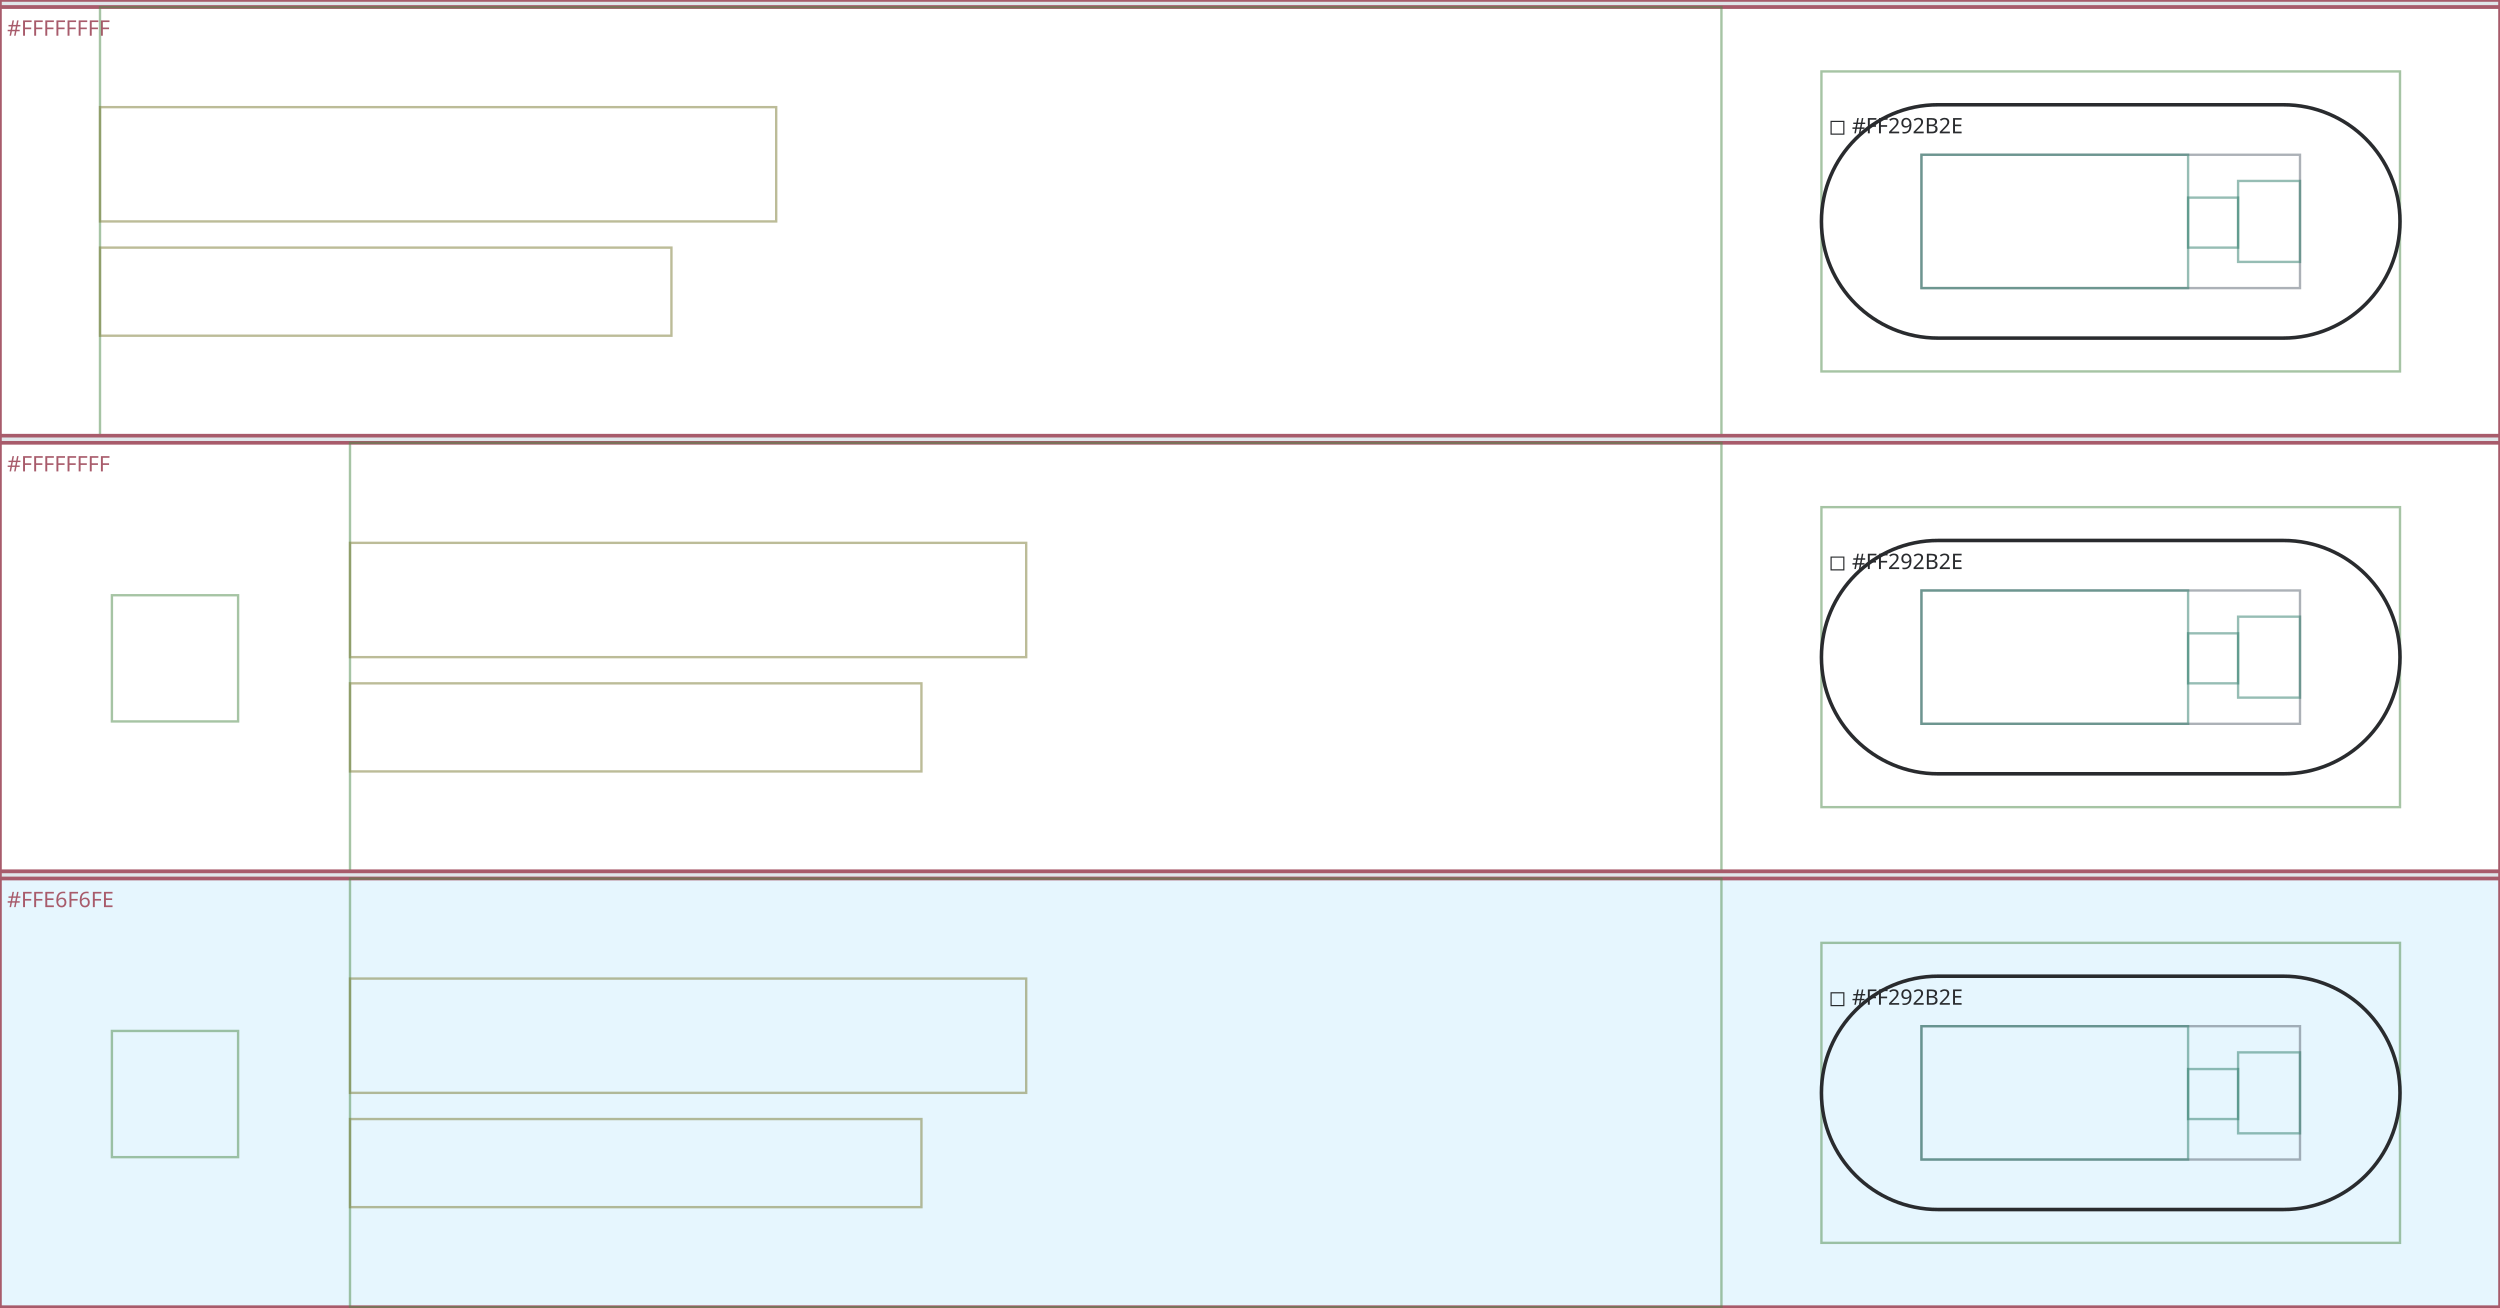
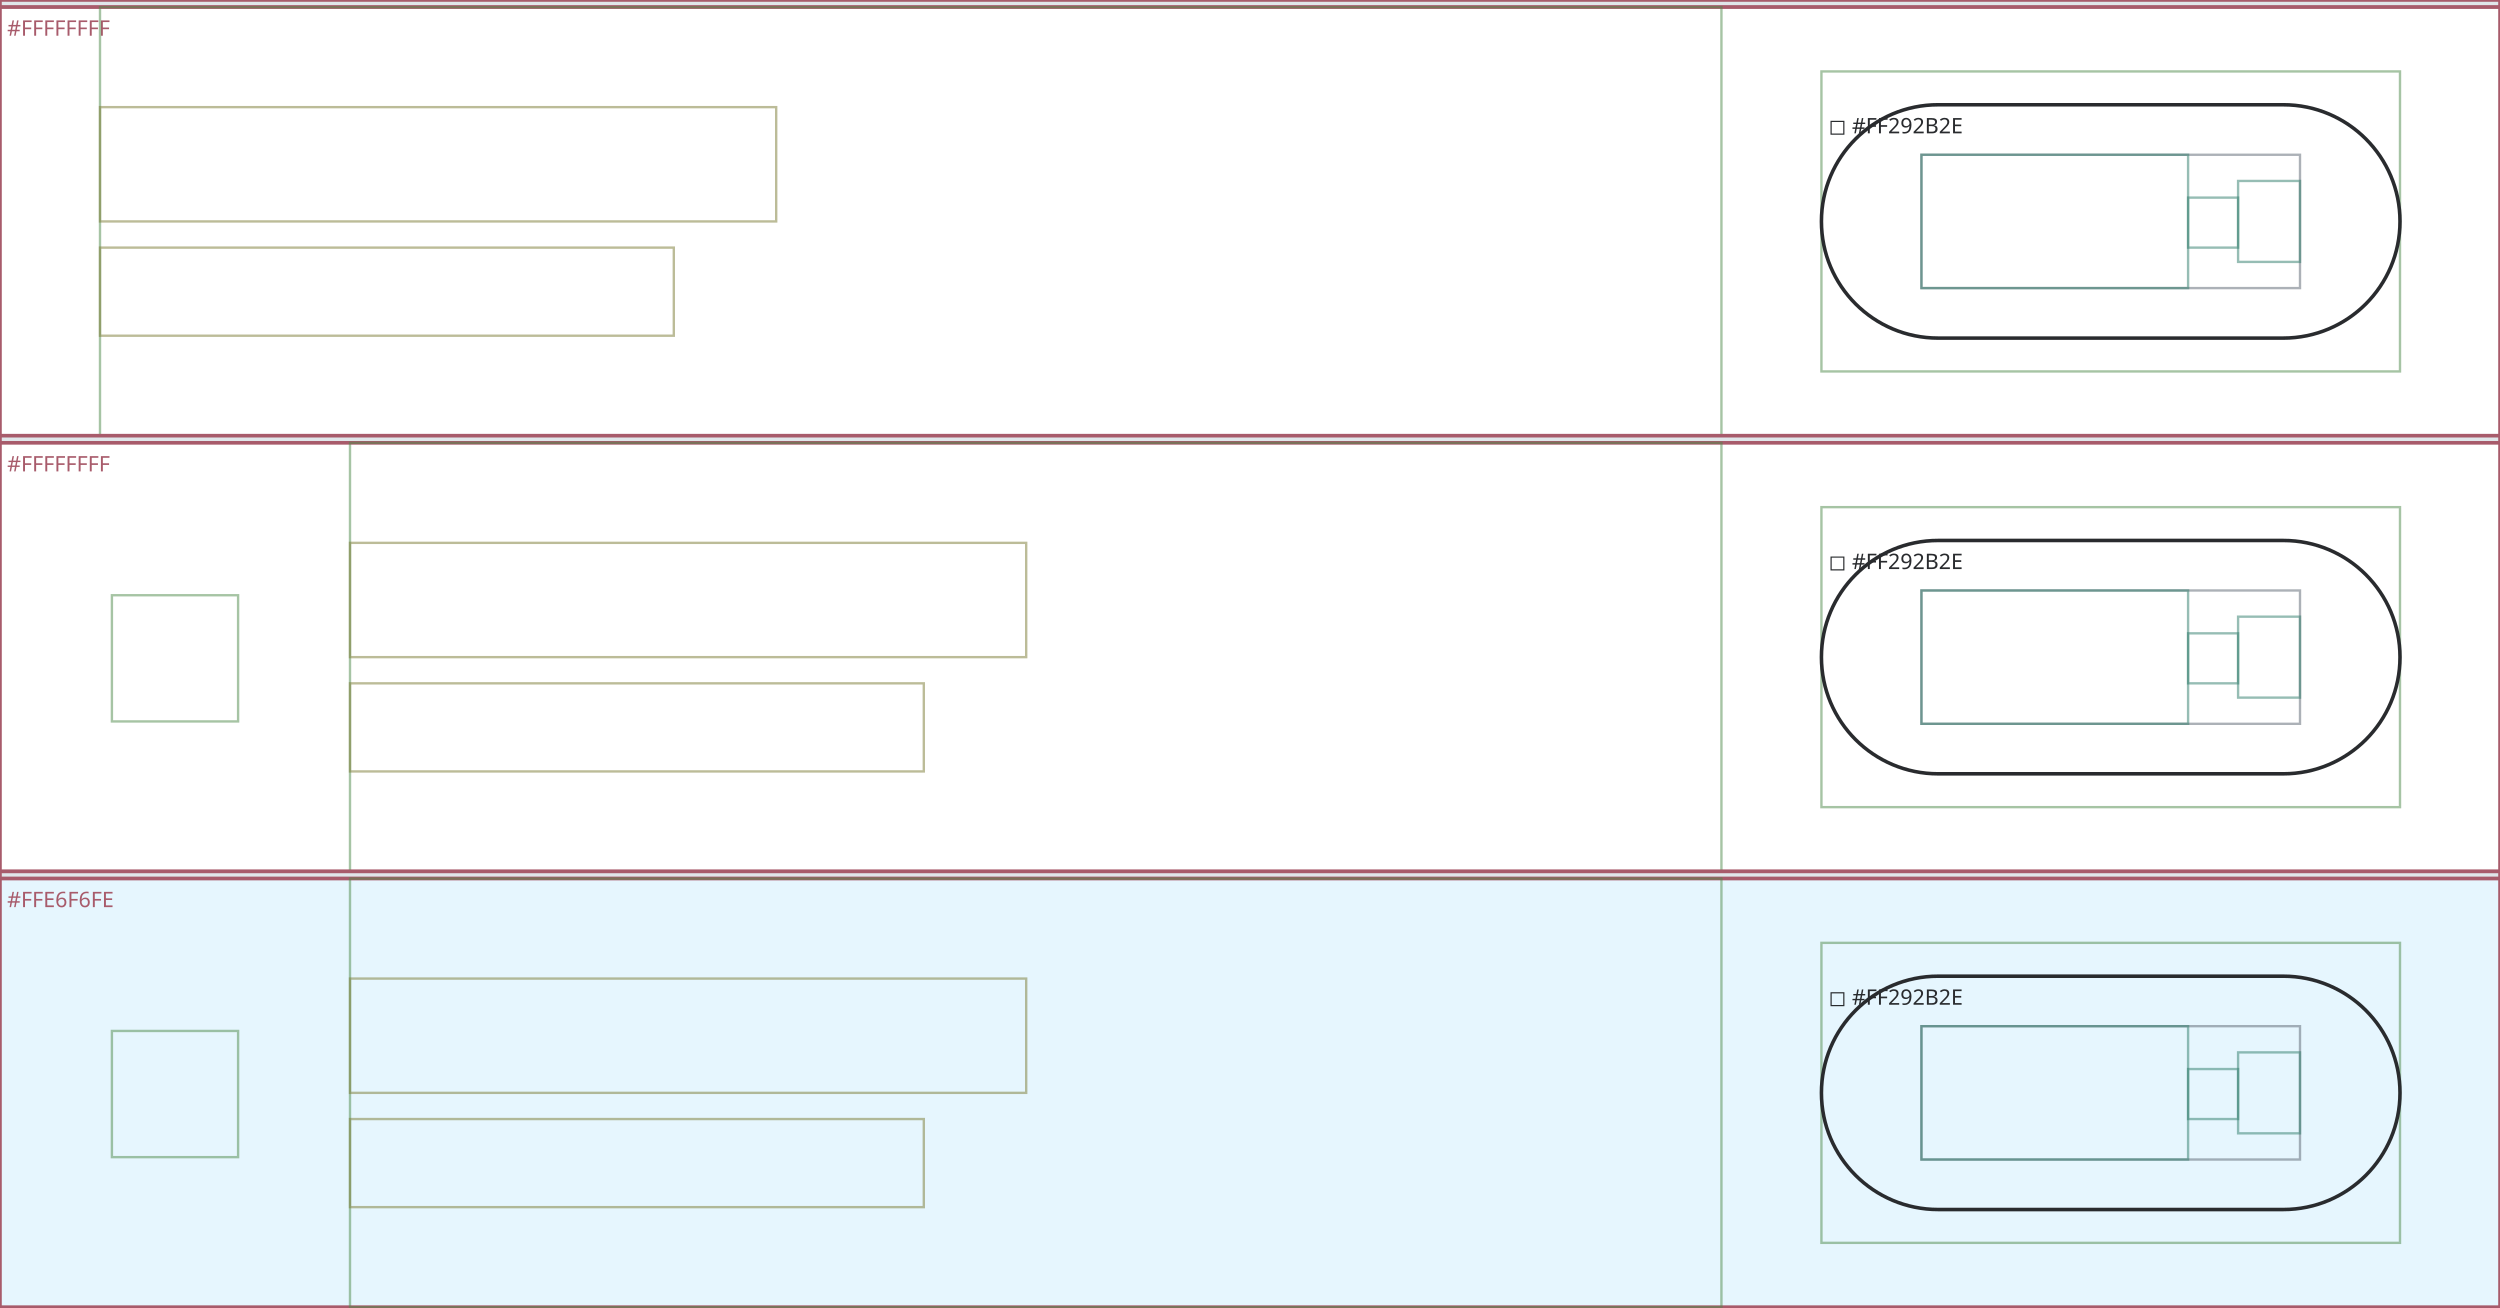
<svg xmlns="http://www.w3.org/2000/svg" viewBox="0 0 1050 549" width="1050" height="549" role="img" aria-label="Content/Bookmark row layout wireframe">
  <rect width="1050" height="549" fill="#ffffff" />
  <g>
    <rect x="0" y="0" width="1050" height="549" fill="none" fill-opacity="0" stroke="#5B6470" stroke-width="1" stroke-opacity="0.5" />
  </g>
  <g>
    <rect x="0" y="0" width="1050" height="549" fill="none" fill-opacity="0" stroke="#2E7D6B" stroke-width="1" stroke-opacity="0.5" />
  </g>
  <g>
    <rect x="0" y="0" width="1050" height="549" fill="#FFFFFF" fill-opacity="1" stroke="#8E6BA8" stroke-width="1.5" stroke-opacity="1" />
    <text x="3" y="12" font-family="system-ui, sans-serif" font-size="9" fill="#8E6BA8">#FFFFFFFF</text>
  </g>
  <g>
    <rect x="0" y="0" width="1050" height="549" fill="none" fill-opacity="0" stroke="#B0813B" stroke-width="1" stroke-opacity="0.5" />
  </g>
  <g>
    <rect x="0" y="0" width="1050" height="183" fill="none" fill-opacity="0" stroke="#3B72A8" stroke-width="1" stroke-opacity="0.5" />
  </g>
  <g>
    <rect x="0" y="0" width="1050" height="3" fill="#E0E6EA" fill-opacity="1" stroke="#A85B6B" stroke-width="1.5" stroke-opacity="1" />
    <text x="3" y="12" font-family="system-ui, sans-serif" font-size="9" fill="#A85B6B">#FFE0E6EA</text>
  </g>
  <g>
    <rect x="0" y="3" width="1050" height="180" fill="#FFFFFF" fill-opacity="1" stroke="#A85B6B" stroke-width="1.5" stroke-opacity="1" />
    <text x="3" y="15" font-family="system-ui, sans-serif" font-size="9" fill="#A85B6B">#FFFFFFFF</text>
  </g>
  <g>
    <rect x="42" y="3" width="681" height="180" fill="none" fill-opacity="0" stroke="#4F8A4A" stroke-width="1" stroke-opacity="0.5" />
  </g>
  <g>
    <rect x="42" y="45" width="284" height="48" fill="none" fill-opacity="0" stroke="#7A7A33" stroke-width="1" stroke-opacity="0.5" />
  </g>
  <g>
-     <rect x="42" y="104" width="240" height="37" fill="none" fill-opacity="0" stroke="#7A7A33" stroke-width="1" stroke-opacity="0.5" />
+     <rect x="42" y="104" width="241" height="37" fill="none" fill-opacity="0" stroke="#7A7A33" stroke-width="1" stroke-opacity="0.5" />
  </g>
  <g>
    <rect x="765" y="30" width="243" height="126" fill="none" fill-opacity="0" stroke="#4F8A4A" stroke-width="1" stroke-opacity="0.5" />
  </g>
  <g>
    <path d="M814,44 H959 A49,49 0 0 1 1008,93 V93 A49,49 0 0 1 959,142 H814 A49,49 0 0 1 765,93 V93 A49,49 0 0 1 814,44 Z" fill="none" fill-opacity="0" stroke="#292B2E" stroke-width="1.5" stroke-opacity="1" />
    <text x="768" y="56" font-family="system-ui, sans-serif" font-size="9" fill="#292B2E">◻ #FF292B2E</text>
  </g>
  <g>
    <rect x="807" y="65" width="159" height="56" fill="none" fill-opacity="0" stroke="#5B6470" stroke-width="1" stroke-opacity="0.5" />
  </g>
  <g>
    <rect x="807" y="65" width="112" height="56" fill="none" fill-opacity="0" stroke="#2E7D6B" stroke-width="1" stroke-opacity="0.5" />
  </g>
  <g>
    <rect x="919" y="83" width="21" height="21" fill="none" fill-opacity="0" stroke="#2E7D6B" stroke-width="1" stroke-opacity="0.5" />
  </g>
  <g>
    <rect x="940" y="76" width="26" height="34" fill="none" fill-opacity="0" stroke="#2E7D6B" stroke-width="1" stroke-opacity="0.5" />
  </g>
  <g>
    <rect x="0" y="183" width="1050" height="183" fill="none" fill-opacity="0" stroke="#3B72A8" stroke-width="1" stroke-opacity="0.5" />
  </g>
  <g>
    <rect x="0" y="183" width="1050" height="3" fill="#E0E6EA" fill-opacity="1" stroke="#A85B6B" stroke-width="1.5" stroke-opacity="1" />
    <text x="3" y="195" font-family="system-ui, sans-serif" font-size="9" fill="#A85B6B">#FFE0E6EA</text>
  </g>
  <g>
    <rect x="0" y="186" width="1050" height="180" fill="#FFFFFF" fill-opacity="1" stroke="#A85B6B" stroke-width="1.5" stroke-opacity="1" />
    <text x="3" y="198" font-family="system-ui, sans-serif" font-size="9" fill="#A85B6B">#FFFFFFFF</text>
  </g>
  <g>
    <rect x="47" y="250" width="53" height="53" fill="none" fill-opacity="0" stroke="#4F8A4A" stroke-width="1" stroke-opacity="0.5" />
  </g>
  <g>
    <rect x="147" y="186" width="576" height="180" fill="none" fill-opacity="0" stroke="#4F8A4A" stroke-width="1" stroke-opacity="0.5" />
  </g>
  <g>
    <rect x="147" y="228" width="284" height="48" fill="none" fill-opacity="0" stroke="#7A7A33" stroke-width="1" stroke-opacity="0.5" />
  </g>
  <g>
-     <rect x="147" y="287" width="240" height="37" fill="none" fill-opacity="0" stroke="#7A7A33" stroke-width="1" stroke-opacity="0.5" />
+     <rect x="147" y="287" width="241" height="37" fill="none" fill-opacity="0" stroke="#7A7A33" stroke-width="1" stroke-opacity="0.5" />
  </g>
  <g>
    <rect x="765" y="213" width="243" height="126" fill="none" fill-opacity="0" stroke="#4F8A4A" stroke-width="1" stroke-opacity="0.5" />
  </g>
  <g>
    <path d="M814,227 H959 A49,49 0 0 1 1008,276 V276 A49,49 0 0 1 959,325 H814 A49,49 0 0 1 765,276 V276 A49,49 0 0 1 814,227 Z" fill="none" fill-opacity="0" stroke="#292B2E" stroke-width="1.5" stroke-opacity="1" />
    <text x="768" y="239" font-family="system-ui, sans-serif" font-size="9" fill="#292B2E">◻ #FF292B2E</text>
  </g>
  <g>
    <rect x="807" y="248" width="159" height="56" fill="none" fill-opacity="0" stroke="#5B6470" stroke-width="1" stroke-opacity="0.5" />
  </g>
  <g>
    <rect x="807" y="248" width="112" height="56" fill="none" fill-opacity="0" stroke="#2E7D6B" stroke-width="1" stroke-opacity="0.5" />
  </g>
  <g>
    <rect x="919" y="266" width="21" height="21" fill="none" fill-opacity="0" stroke="#2E7D6B" stroke-width="1" stroke-opacity="0.5" />
  </g>
  <g>
    <rect x="940" y="259" width="26" height="34" fill="none" fill-opacity="0" stroke="#2E7D6B" stroke-width="1" stroke-opacity="0.5" />
  </g>
  <g>
    <rect x="0" y="366" width="1050" height="183" fill="none" fill-opacity="0" stroke="#3B72A8" stroke-width="1" stroke-opacity="0.5" />
  </g>
  <g>
    <rect x="0" y="366" width="1050" height="3" fill="#E0E6EA" fill-opacity="1" stroke="#A85B6B" stroke-width="1.5" stroke-opacity="1" />
    <text x="3" y="378" font-family="system-ui, sans-serif" font-size="9" fill="#A85B6B">#FFE0E6EA</text>
  </g>
  <g>
    <rect x="0" y="369" width="1050" height="180" fill="#E6F6FE" fill-opacity="1" stroke="#A85B6B" stroke-width="1.5" stroke-opacity="1" />
    <text x="3" y="381" font-family="system-ui, sans-serif" font-size="9" fill="#A85B6B">#FFE6F6FE</text>
  </g>
  <g>
    <rect x="47" y="433" width="53" height="53" fill="none" fill-opacity="0" stroke="#4F8A4A" stroke-width="1" stroke-opacity="0.5" />
  </g>
  <g>
    <rect x="147" y="369" width="576" height="180" fill="none" fill-opacity="0" stroke="#4F8A4A" stroke-width="1" stroke-opacity="0.5" />
  </g>
  <g>
    <rect x="147" y="411" width="284" height="48" fill="none" fill-opacity="0" stroke="#7A7A33" stroke-width="1" stroke-opacity="0.5" />
  </g>
  <g>
-     <rect x="147" y="470" width="240" height="37" fill="none" fill-opacity="0" stroke="#7A7A33" stroke-width="1" stroke-opacity="0.5" />
+     <rect x="147" y="470" width="241" height="37" fill="none" fill-opacity="0" stroke="#7A7A33" stroke-width="1" stroke-opacity="0.5" />
  </g>
  <g>
    <rect x="765" y="396" width="243" height="126" fill="none" fill-opacity="0" stroke="#4F8A4A" stroke-width="1" stroke-opacity="0.5" />
  </g>
  <g>
    <path d="M814,410 H959 A49,49 0 0 1 1008,459 V459 A49,49 0 0 1 959,508 H814 A49,49 0 0 1 765,459 V459 A49,49 0 0 1 814,410 Z" fill="none" fill-opacity="0" stroke="#292B2E" stroke-width="1.5" stroke-opacity="1" />
    <text x="768" y="422" font-family="system-ui, sans-serif" font-size="9" fill="#292B2E">◻ #FF292B2E</text>
  </g>
  <g>
    <rect x="807" y="431" width="159" height="56" fill="none" fill-opacity="0" stroke="#5B6470" stroke-width="1" stroke-opacity="0.5" />
  </g>
  <g>
    <rect x="807" y="431" width="112" height="56" fill="none" fill-opacity="0" stroke="#2E7D6B" stroke-width="1" stroke-opacity="0.5" />
  </g>
  <g>
    <rect x="919" y="449" width="21" height="21" fill="none" fill-opacity="0" stroke="#2E7D6B" stroke-width="1" stroke-opacity="0.5" />
  </g>
  <g>
    <rect x="940" y="442" width="26" height="34" fill="none" fill-opacity="0" stroke="#2E7D6B" stroke-width="1" stroke-opacity="0.5" />
  </g>
</svg>
